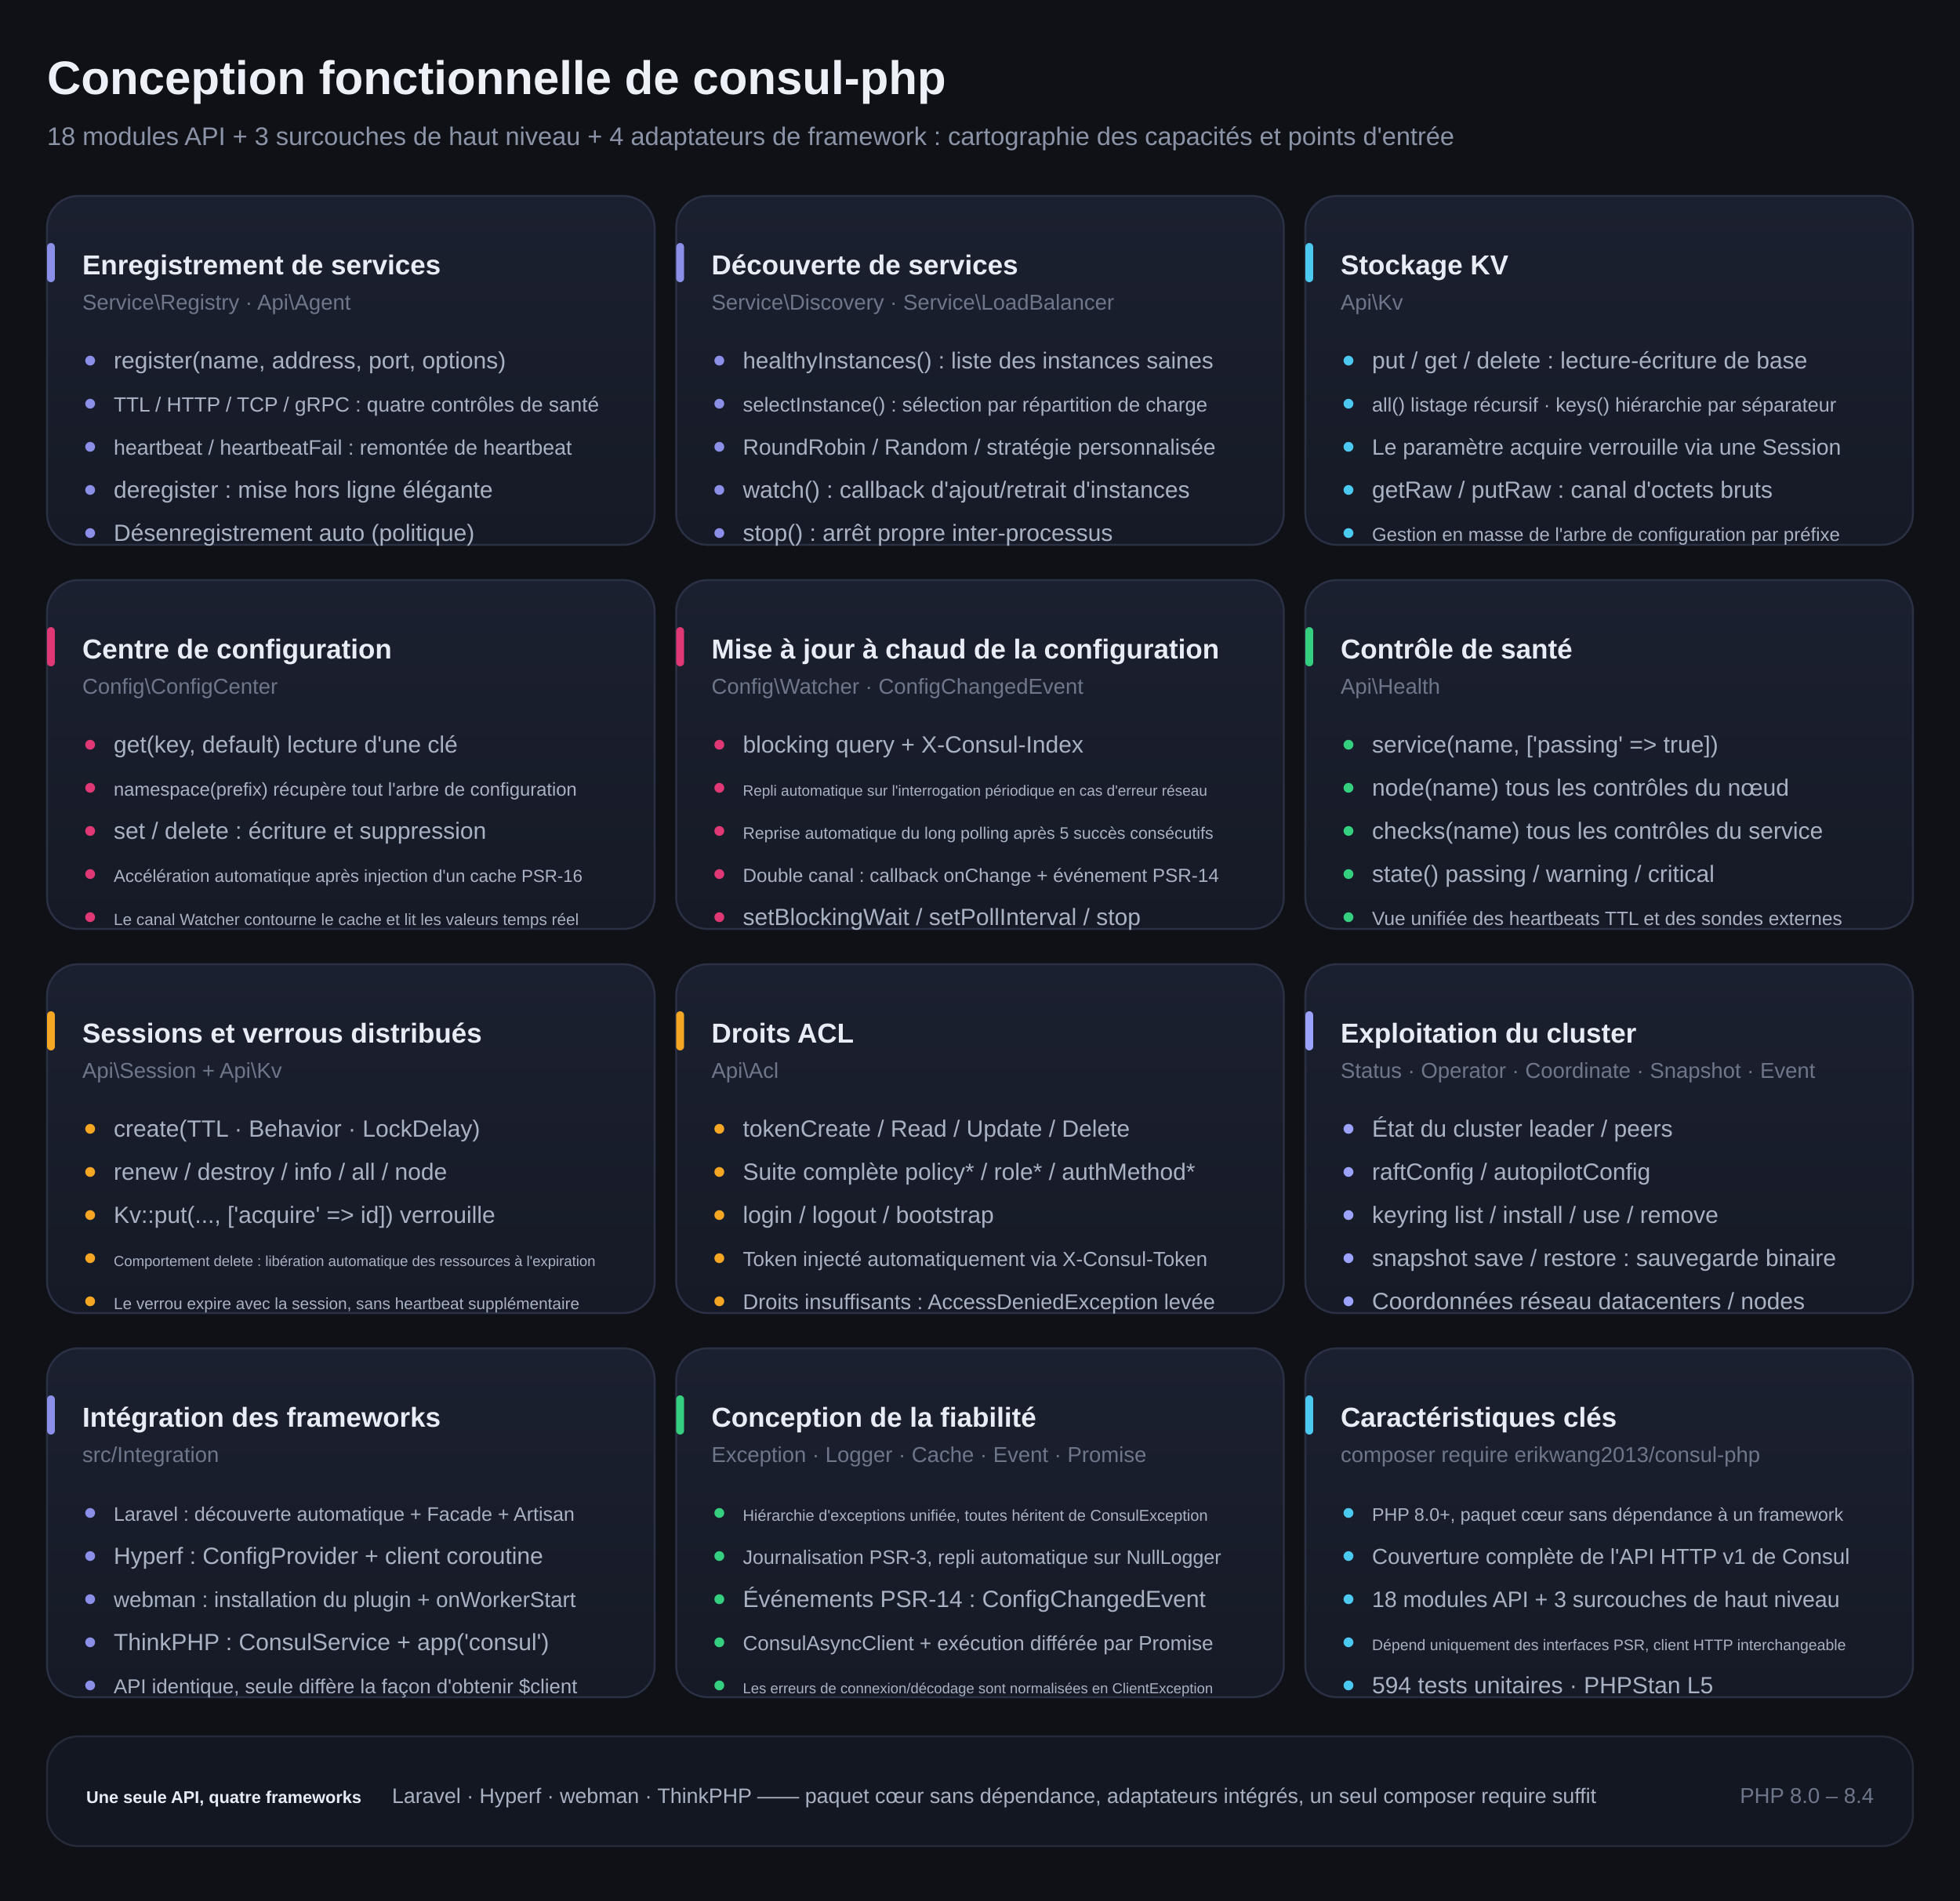
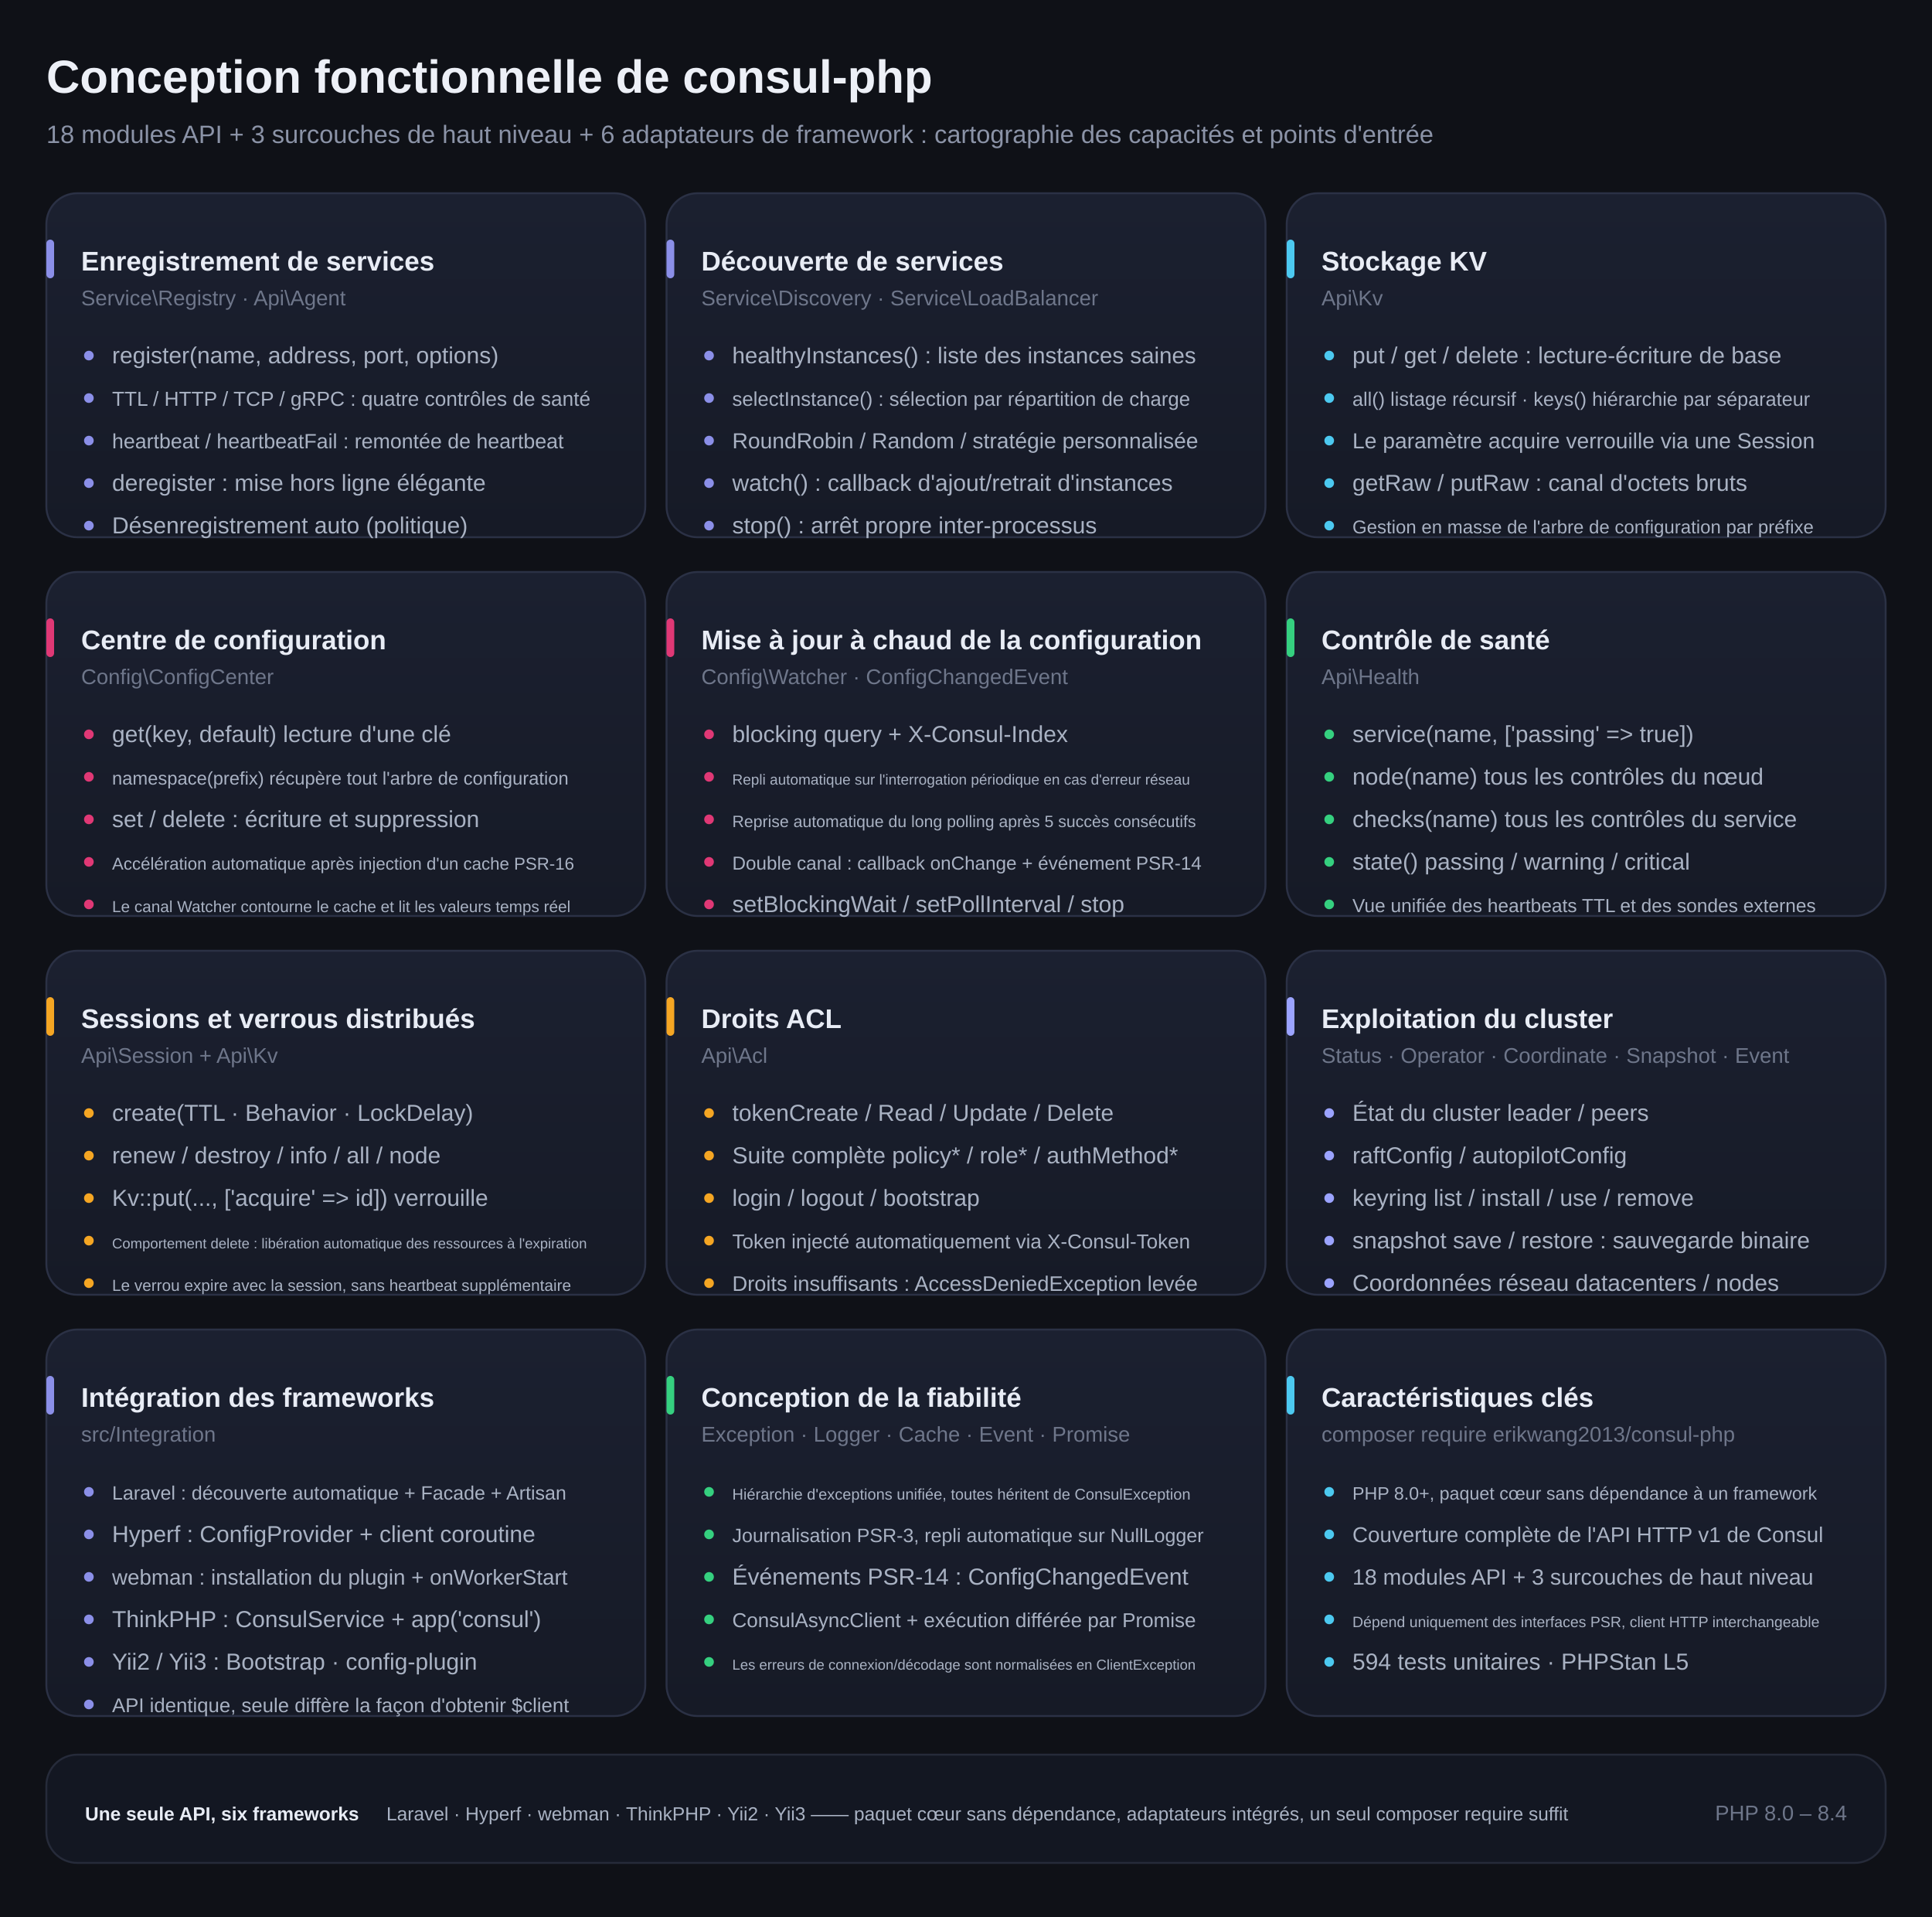
- <svg xmlns="http://www.w3.org/2000/svg" width="1000" height="970" viewBox="0 0 1000 970" role="img" aria-label="Schéma de conception fonctionnelle de consul-php">
+ <svg xmlns="http://www.w3.org/2000/svg" width="1000" height="992" viewBox="0 0 1000 992" role="img" aria-label="Schéma de conception fonctionnelle de consul-php">
  <style>
    .t { font-family: -apple-system, BlinkMacSystemFont, "Segoe UI", "Helvetica Neue", Arial, "DejaVu Sans", "Noto Sans SC", "PingFang SC", "Microsoft YaHei", sans-serif; }
    .h1 { font-size: 24px; font-weight: 700; fill: #EDF0F7; }
    .sub { font-size: 13px; fill: #8B93A7; }
    .ct { font-size: 14px; font-weight: 600; fill: #E8ECF5; }
    .cl { font-size: 12px; fill: #A9B2C3; }
    .capi { font-size: 11px; fill: #6E768A; }
  </style>
  <defs>
    <linearGradient id="card" x1="0" y1="0" x2="0" y2="1">
      <stop offset="0" stop-color="#1B2030" />
      <stop offset="1" stop-color="#161A26" />
    </linearGradient>
  </defs>
-   <rect width="1000" height="970" fill="#0F1117" />
+   <rect width="1000" height="992" fill="#0F1117" />
  <g class="t">
    <text class="h1" x="24" y="48">Conception fonctionnelle de consul-php</text>
-     <text class="sub" x="24" y="74">18 modules API + 3 surcouches de haut niveau + 4 adaptateurs de framework : cartographie des capacités et points d'entrée</text>
+     <text class="sub" x="24" y="74">18 modules API + 3 surcouches de haut niveau + 6 adaptateurs de framework : cartographie des capacités et points d'entrée</text>
    <rect x="24" y="100" width="310" height="178" rx="16" fill="url(#card)" stroke="#2B3145" />
    <rect x="24" y="124" width="4" height="20" rx="2" fill="#8B8FE8" />
    <text class="ct" x="42" y="140">Enregistrement de services</text>
    <text class="capi" x="42" y="158">Service\Registry · Api\Agent</text>
    <circle cx="46" cy="184" r="2.5" fill="#8B8FE8" />
    <text class="cl" x="58" y="188">register(name, address, port, options)</text>
    <circle cx="46" cy="206" r="2.5" fill="#8B8FE8" />
    <text class="cl" x="58" y="210" style="font-size:10.5px">TTL / HTTP / TCP / gRPC : quatre contrôles de santé</text>
    <circle cx="46" cy="228" r="2.5" fill="#8B8FE8" />
    <text class="cl" x="58" y="232" style="font-size:10.7px">heartbeat / heartbeatFail : remontée de heartbeat</text>
    <circle cx="46" cy="250" r="2.5" fill="#8B8FE8" />
    <text class="cl" x="58" y="254">deregister : mise hors ligne élégante</text>
    <circle cx="46" cy="272" r="2.5" fill="#8B8FE8" />
    <text class="cl" x="58" y="276">Désenregistrement auto (politique)</text>
    <rect x="345" y="100" width="310" height="178" rx="16" fill="url(#card)" stroke="#2B3145" />
    <rect x="345" y="124" width="4" height="20" rx="2" fill="#8B8FE8" />
    <text class="ct" x="363" y="140">Découverte de services</text>
    <text class="capi" x="363" y="158">Service\Discovery · Service\LoadBalancer</text>
    <circle cx="367" cy="184" r="2.5" fill="#8B8FE8" />
    <text class="cl" x="379" y="188" style="font-size:11.8px">healthyInstances() : liste des instances saines</text>
    <circle cx="367" cy="206" r="2.5" fill="#8B8FE8" />
    <text class="cl" x="379" y="210" style="font-size:10.3px">selectInstance() : sélection par répartition de charge</text>
    <circle cx="367" cy="228" r="2.5" fill="#8B8FE8" />
    <text class="cl" x="379" y="232" style="font-size:11.3px">RoundRobin / Random / stratégie personnalisée</text>
    <circle cx="367" cy="250" r="2.5" fill="#8B8FE8" />
    <text class="cl" x="379" y="254">watch() : callback d'ajout/retrait d'instances</text>
    <circle cx="367" cy="272" r="2.5" fill="#8B8FE8" />
    <text class="cl" x="379" y="276">stop() : arrêt propre inter-processus</text>
    <rect x="666" y="100" width="310" height="178" rx="16" fill="url(#card)" stroke="#2B3145" />
    <rect x="666" y="124" width="4" height="20" rx="2" fill="#4CC9F0" />
    <text class="ct" x="684" y="140">Stockage KV</text>
    <text class="capi" x="684" y="158">Api\Kv</text>
    <circle cx="688" cy="184" r="2.5" fill="#4CC9F0" />
    <text class="cl" x="700" y="188">put / get / delete : lecture-écriture de base</text>
    <circle cx="688" cy="206" r="2.5" fill="#4CC9F0" />
    <text class="cl" x="700" y="210" style="font-size:10.1px">all() listage récursif · keys() hiérarchie par séparateur</text>
    <circle cx="688" cy="228" r="2.5" fill="#4CC9F0" />
    <text class="cl" x="700" y="232" style="font-size:11.3px">Le paramètre acquire verrouille via une Session</text>
    <circle cx="688" cy="250" r="2.5" fill="#4CC9F0" />
    <text class="cl" x="700" y="254">getRaw / putRaw : canal d'octets bruts</text>
    <circle cx="688" cy="272" r="2.5" fill="#4CC9F0" />
    <text class="cl" x="700" y="276" style="font-size:9.6px">Gestion en masse de l'arbre de configuration par préfixe</text>
    <rect x="24" y="296" width="310" height="178" rx="16" fill="url(#card)" stroke="#2B3145" />
    <rect x="24" y="320" width="4" height="20" rx="2" fill="#E03875" />
    <text class="ct" x="42" y="336">Centre de configuration</text>
    <text class="capi" x="42" y="354">Config\ConfigCenter</text>
    <circle cx="46" cy="380" r="2.5" fill="#E03875" />
    <text class="cl" x="58" y="384">get(key, default) lecture d'une clé</text>
    <circle cx="46" cy="402" r="2.5" fill="#E03875" />
    <text class="cl" x="58" y="406" style="font-size:9.5px">namespace(prefix) récupère tout l'arbre de configuration</text>
    <circle cx="46" cy="424" r="2.5" fill="#E03875" />
    <text class="cl" x="58" y="428">set / delete : écriture et suppression</text>
    <circle cx="46" cy="446" r="2.5" fill="#E03875" />
    <text class="cl" x="58" y="450" style="font-size:8.9px">Accélération automatique après injection d'un cache PSR-16</text>
    <circle cx="46" cy="468" r="2.5" fill="#E03875" />
    <text class="cl" x="58" y="472" style="font-size:8.3px">Le canal Watcher contourne le cache et lit les valeurs temps réel</text>
    <rect x="345" y="296" width="310" height="178" rx="16" fill="url(#card)" stroke="#2B3145" />
    <rect x="345" y="320" width="4" height="20" rx="2" fill="#E03875" />
    <text class="ct" x="363" y="336">Mise à jour à chaud de la configuration</text>
    <text class="capi" x="363" y="354">Config\Watcher · ConfigChangedEvent</text>
    <circle cx="367" cy="380" r="2.5" fill="#E03875" />
    <text class="cl" x="379" y="384">blocking query + X-Consul-Index</text>
    <circle cx="367" cy="402" r="2.5" fill="#E03875" />
    <text class="cl" x="379" y="406" style="font-size:7.6px">Repli automatique sur l'interrogation périodique en cas d'erreur réseau</text>
    <circle cx="367" cy="424" r="2.5" fill="#E03875" />
    <text class="cl" x="379" y="428" style="font-size:8.5px">Reprise automatique du long polling après 5 succès consécutifs</text>
    <circle cx="367" cy="446" r="2.5" fill="#E03875" />
    <text class="cl" x="379" y="450" style="font-size:9.7px">Double canal : callback onChange + événement PSR-14</text>
    <circle cx="367" cy="468" r="2.5" fill="#E03875" />
    <text class="cl" x="379" y="472">setBlockingWait / setPollInterval / stop</text>
    <rect x="666" y="296" width="310" height="178" rx="16" fill="url(#card)" stroke="#2B3145" />
    <rect x="666" y="320" width="4" height="20" rx="2" fill="#35D07F" />
    <text class="ct" x="684" y="336">Contrôle de santé</text>
    <text class="capi" x="684" y="354">Api\Health</text>
    <circle cx="688" cy="380" r="2.5" fill="#35D07F" />
    <text class="cl" x="700" y="384">service(name, ['passing' =&gt; true])</text>
    <circle cx="688" cy="402" r="2.5" fill="#35D07F" />
    <text class="cl" x="700" y="406">node(name) tous les contrôles du nœud</text>
    <circle cx="688" cy="424" r="2.5" fill="#35D07F" />
    <text class="cl" x="700" y="428">checks(name) tous les contrôles du service</text>
    <circle cx="688" cy="446" r="2.5" fill="#35D07F" />
    <text class="cl" x="700" y="450">state() passing / warning / critical</text>
    <circle cx="688" cy="468" r="2.5" fill="#35D07F" />
    <text class="cl" x="700" y="472" style="font-size:9.8px">Vue unifiée des heartbeats TTL et des sondes externes</text>
    <rect x="24" y="492" width="310" height="178" rx="16" fill="url(#card)" stroke="#2B3145" />
    <rect x="24" y="516" width="4" height="20" rx="2" fill="#F5A623" />
    <text class="ct" x="42" y="532">Sessions et verrous distribués</text>
    <text class="capi" x="42" y="550">Api\Session + Api\Kv</text>
    <circle cx="46" cy="576" r="2.5" fill="#F5A623" />
    <text class="cl" x="58" y="580">create(TTL · Behavior · LockDelay)</text>
    <circle cx="46" cy="598" r="2.5" fill="#F5A623" />
    <text class="cl" x="58" y="602">renew / destroy / info / all / node</text>
    <circle cx="46" cy="620" r="2.5" fill="#F5A623" />
    <text class="cl" x="58" y="624">Kv::put(..., ['acquire' =&gt; id]) verrouille</text>
    <circle cx="46" cy="642" r="2.5" fill="#F5A623" />
    <text class="cl" x="58" y="646" style="font-size:7.4px">Comportement delete : libération automatique des ressources à l'expiration</text>
    <circle cx="46" cy="664" r="2.5" fill="#F5A623" />
    <text class="cl" x="58" y="668" style="font-size:8.3px">Le verrou expire avec la session, sans heartbeat supplémentaire</text>
    <rect x="345" y="492" width="310" height="178" rx="16" fill="url(#card)" stroke="#2B3145" />
    <rect x="345" y="516" width="4" height="20" rx="2" fill="#F5A623" />
    <text class="ct" x="363" y="532">Droits ACL</text>
    <text class="capi" x="363" y="550">Api\Acl</text>
    <circle cx="367" cy="576" r="2.5" fill="#F5A623" />
    <text class="cl" x="379" y="580">tokenCreate / Read / Update / Delete</text>
    <circle cx="367" cy="598" r="2.5" fill="#F5A623" />
    <text class="cl" x="379" y="602">Suite complète policy* / role* / authMethod*</text>
    <circle cx="367" cy="620" r="2.5" fill="#F5A623" />
    <text class="cl" x="379" y="624">login / logout / bootstrap</text>
    <circle cx="367" cy="642" r="2.5" fill="#F5A623" />
    <text class="cl" x="379" y="646" style="font-size:10.4px">Token injecté automatiquement via X-Consul-Token</text>
    <circle cx="367" cy="664" r="2.5" fill="#F5A623" />
    <text class="cl" x="379" y="668" style="font-size:10.9px">Droits insuffisants : AccessDeniedException levée</text>
    <rect x="666" y="492" width="310" height="178" rx="16" fill="url(#card)" stroke="#2B3145" />
    <rect x="666" y="516" width="4" height="20" rx="2" fill="#9BA3FF" />
    <text class="ct" x="684" y="532">Exploitation du cluster</text>
    <text class="capi" x="684" y="550">Status · Operator · Coordinate · Snapshot · Event</text>
    <circle cx="688" cy="576" r="2.5" fill="#9BA3FF" />
    <text class="cl" x="700" y="580">État du cluster leader / peers</text>
    <circle cx="688" cy="598" r="2.5" fill="#9BA3FF" />
    <text class="cl" x="700" y="602">raftConfig / autopilotConfig</text>
    <circle cx="688" cy="620" r="2.5" fill="#9BA3FF" />
    <text class="cl" x="700" y="624">keyring list / install / use / remove</text>
    <circle cx="688" cy="642" r="2.5" fill="#9BA3FF" />
    <text class="cl" x="700" y="646">snapshot save / restore : sauvegarde binaire</text>
    <circle cx="688" cy="664" r="2.5" fill="#9BA3FF" />
    <text class="cl" x="700" y="668">Coordonnées réseau datacenters / nodes</text>
-     <rect x="24" y="688" width="310" height="178" rx="16" fill="url(#card)" stroke="#2B3145" />
+     <rect x="24" y="688" width="310" height="200" rx="16" fill="url(#card)" stroke="#2B3145" />
    <rect x="24" y="712" width="4" height="20" rx="2" fill="#8B8FE8" />
    <text class="ct" x="42" y="728">Intégration des frameworks</text>
    <text class="capi" x="42" y="746">src/Integration</text>
    <circle cx="46" cy="772" r="2.5" fill="#8B8FE8" />
    <text class="cl" x="58" y="776" style="font-size:10px">Laravel : découverte automatique + Facade + Artisan</text>
    <circle cx="46" cy="794" r="2.5" fill="#8B8FE8" />
    <text class="cl" x="58" y="798">Hyperf : ConfigProvider + client coroutine</text>
    <circle cx="46" cy="816" r="2.5" fill="#8B8FE8" />
    <text class="cl" x="58" y="820" style="font-size:11.1px">webman : installation du plugin + onWorkerStart</text>
    <circle cx="46" cy="838" r="2.5" fill="#8B8FE8" />
    <text class="cl" x="58" y="842">ThinkPHP : ConsulService + app('consul')</text>
    <circle cx="46" cy="860" r="2.5" fill="#8B8FE8" />
-     <text class="cl" x="58" y="864" style="font-size:10.3px">API identique, seule diffère la façon d'obtenir $client</text>
-     <rect x="345" y="688" width="310" height="178" rx="16" fill="url(#card)" stroke="#2B3145" />
+     <text class="cl" x="58" y="864">Yii2 / Yii3 : Bootstrap · config-plugin</text>
+     <circle cx="46" cy="882" r="2.5" fill="#8B8FE8" />
+     <text class="cl" x="58" y="886" style="font-size:10.3px">API identique, seule diffère la façon d'obtenir $client</text>
+     <rect x="345" y="688" width="310" height="200" rx="16" fill="url(#card)" stroke="#2B3145" />
    <rect x="345" y="712" width="4" height="20" rx="2" fill="#35D07F" />
    <text class="ct" x="363" y="728">Conception de la fiabilité</text>
    <text class="capi" x="363" y="746">Exception · Logger · Cache · Event · Promise</text>
    <circle cx="367" cy="772" r="2.5" fill="#35D07F" />
    <text class="cl" x="379" y="776" style="font-size:8px">Hiérarchie d'exceptions unifiée, toutes héritent de ConsulException</text>
    <circle cx="367" cy="794" r="2.5" fill="#35D07F" />
    <text class="cl" x="379" y="798" style="font-size:10px">Journalisation PSR-3, repli automatique sur NullLogger</text>
    <circle cx="367" cy="816" r="2.5" fill="#35D07F" />
    <text class="cl" x="379" y="820">Événements PSR-14 : ConfigChangedEvent</text>
    <circle cx="367" cy="838" r="2.5" fill="#35D07F" />
    <text class="cl" x="379" y="842" style="font-size:10.4px">ConsulAsyncClient + exécution différée par Promise</text>
    <circle cx="367" cy="860" r="2.5" fill="#35D07F" />
    <text class="cl" x="379" y="864" style="font-size:7.4px">Les erreurs de connexion/décodage sont normalisées en ClientException</text>
-     <rect x="666" y="688" width="310" height="178" rx="16" fill="url(#card)" stroke="#2B3145" />
+     <rect x="666" y="688" width="310" height="200" rx="16" fill="url(#card)" stroke="#2B3145" />
    <rect x="666" y="712" width="4" height="20" rx="2" fill="#4CC9F0" />
    <text class="ct" x="684" y="728">Caractéristiques clés</text>
    <text class="capi" x="684" y="746">composer require erikwang2013/consul-php</text>
    <circle cx="688" cy="772" r="2.5" fill="#4CC9F0" />
    <text class="cl" x="700" y="776" style="font-size:9.3px">PHP 8.0+, paquet cœur sans dépendance à un framework</text>
    <circle cx="688" cy="794" r="2.5" fill="#4CC9F0" />
    <text class="cl" x="700" y="798" style="font-size:11.1px">Couverture complète de l'API HTTP v1 de Consul</text>
    <circle cx="688" cy="816" r="2.5" fill="#4CC9F0" />
    <text class="cl" x="700" y="820" style="font-size:11.4px">18 modules API + 3 surcouches de haut niveau</text>
    <circle cx="688" cy="838" r="2.5" fill="#4CC9F0" />
    <text class="cl" x="700" y="842" style="font-size:7.8px">Dépend uniquement des interfaces PSR, client HTTP interchangeable</text>
    <circle cx="688" cy="860" r="2.5" fill="#4CC9F0" />
    <text class="cl" x="700" y="864">594 tests unitaires · PHPStan L5</text>
-     <rect x="24" y="886" width="952" height="56" rx="16" fill="#131722" stroke="#262B3A" />
-     <text class="ct" x="44" y="920" style="font-size:8.7px">Une seule API, quatre frameworks</text>
-     <text class="cl" x="200" y="920" style="font-size:10.7px">Laravel · Hyperf · webman · ThinkPHP —— paquet cœur sans dépendance, adaptateurs intégrés, un seul composer require suffit</text>
-     <text class="capi" x="956" y="920" text-anchor="end">PHP 8.0 – 8.4</text>
+     <rect x="24" y="908" width="952" height="56" rx="16" fill="#131722" stroke="#262B3A" />
+     <text class="ct" x="44" y="942" style="font-size:9.8px">Une seule API, six frameworks</text>
+     <text class="cl" x="200" y="942" style="font-size:9.8px">Laravel · Hyperf · webman · ThinkPHP · Yii2 · Yii3 —— paquet cœur sans dépendance, adaptateurs intégrés, un seul composer require suffit</text>
+     <text class="capi" x="956" y="942" text-anchor="end">PHP 8.0 – 8.4</text>
  </g>
</svg>
